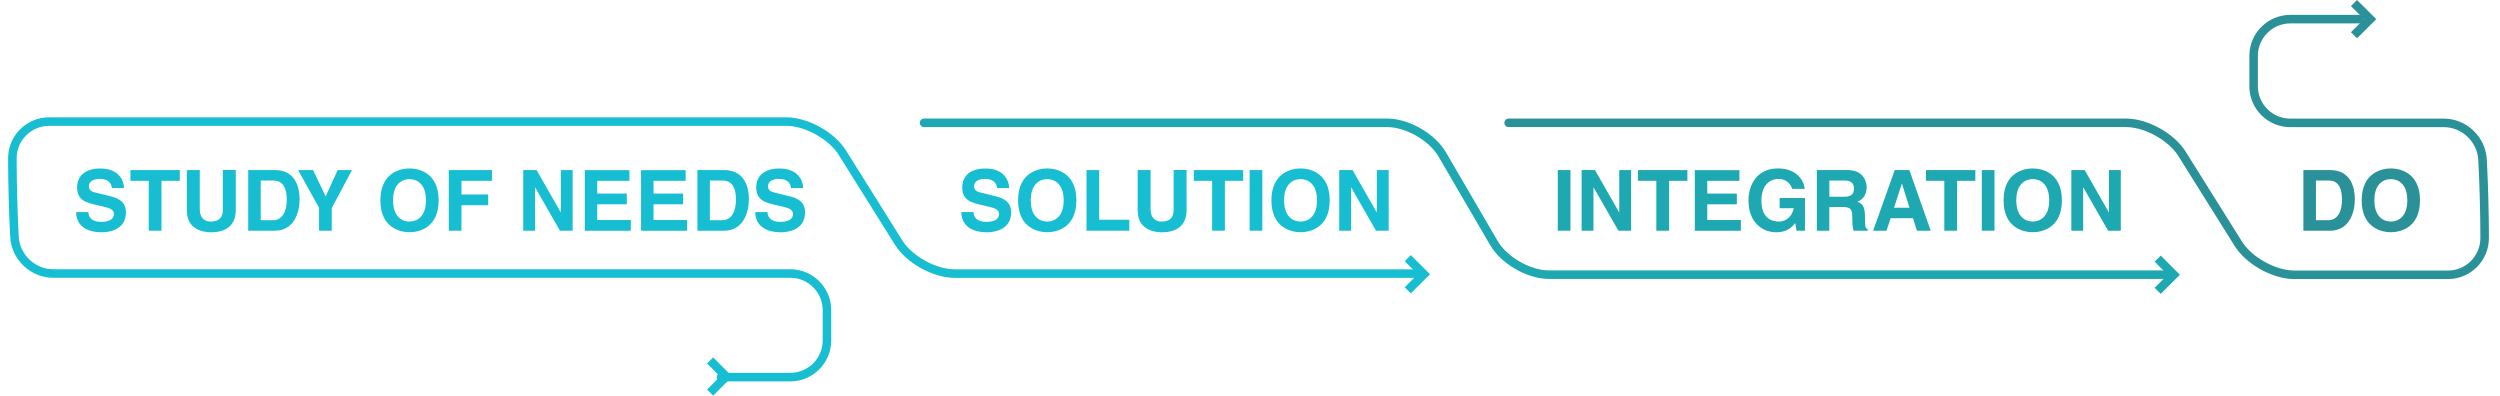
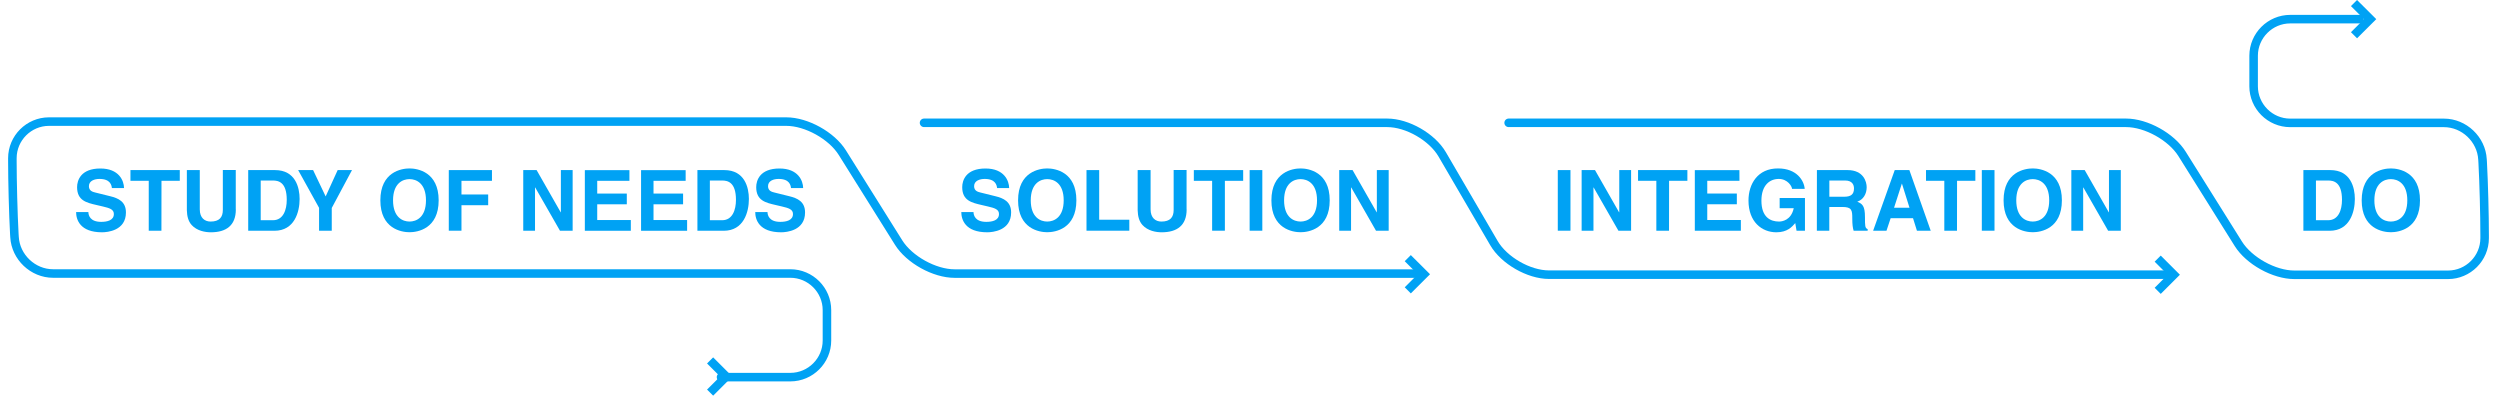
- <svg xmlns="http://www.w3.org/2000/svg" version="1.1" x="0px" y="0px" viewBox="0 0 4099.4 648.8" style="enable-background:new 0 0 4099.4 648.8;" xml:space="preserve">
+ <svg xmlns="http://www.w3.org/2000/svg" version="1.1" id="Layer_1" x="0px" y="0px" viewBox="-6141 3074.7 4099.4 648.8" style="enable-background:new -6141 3074.7 4099.4 648.8;" xml:space="preserve">
  <style type="text/css">
- 	.st0{fill:none;stroke:#2B9199;stroke-width:14;stroke-linecap:round;stroke-miterlimit:10;}
- 	.st1{fill:none;stroke:#17BED2;stroke-width:14;stroke-linecap:round;stroke-miterlimit:10;}
- 	.st2{fill:none;stroke:#1DA8B2;stroke-width:14;stroke-linecap:round;stroke-miterlimit:10;}
- 	.st3{fill:#17BED2;}
- 	.st4{fill:#1DA8B2;}
- 	.st5{fill:#2B9199;}
+ 	.st0{fill:none;stroke:#00A2F4;stroke-width:14;stroke-linecap:round;stroke-miterlimit:10;}
+ 	.st1{fill:#00A2F4;}
</style>
  <g id="background">
</g>
  <g id="object">
    <g>
      <g>
-         <path class="st0" d="M2473.8,201.4h1012.4c33,0,74.3,22.9,91.8,50.9l92.3,147.4c17.5,28,58.8,50.9,91.8,50.9h252.1     c33,0,60-27,60-60v-4.6c0-33-1.4-87-3.2-119.9l-0.3-4.7c-1.8-33-30.2-59.9-63.2-59.9h-252.1c-33,0-60-27-60-60V91.4     c0-33,27-60,60-60h113.7" />
+         <path class="st0" d="M-3667.2,3276.1h1012.4c33,0,74.3,22.9,91.8,50.9l92.3,147.4c17.5,28,58.8,50.9,91.8,50.9h252.1     c33,0,60-27,60-60v-4.6c0-33-1.4-87-3.2-119.9l-0.3-4.7c-1.8-33-30.2-59.9-63.2-59.9h-252.1c-33,0-60-27-60-60v-50.1     c0-33,27-60,60-60h113.7" />
      </g>
      <g>
-         <path class="st1" d="M2324.8,448.6h-759.5c-33,0-74.3-22.9-91.8-50.9l-92.3-147.4c-17.5-28-58.8-50.9-91.8-50.9H80.3     c-33,0-60,27-60,60v4.6c0,33,1.4,87,3.2,119.9l0.3,4.7c1.8,33,30.2,59.9,63.2,59.9h1209c33,0,60,27,60,60v49.9c0,33-27,60-60,60     h-113.7" />
+         <path class="st0" d="M-3816.2,3523.3h-759.5c-33,0-74.3-22.9-91.8-50.9l-92.3-147.4c-17.5-28-58.8-50.9-91.8-50.9h-1209.1     c-33,0-60,27-60,60v4.6c0,33,1.4,87,3.2,119.9l0.3,4.7c1.8,33,30.2,59.9,63.2,59.9h1209c33,0,60,27,60,60v49.9c0,33-27,60-60,60     h-113.7" />
      </g>
      <g>
-         <path class="st2" d="M1515.2,201.4h759.5c33,0,73.6,23.3,90.2,51.8l84.8,145.4c16.6,28.5,57.2,51.8,90.2,51.8h1012.4" />
+         <path class="st0" d="M-4625.8,3276.1h759.5c33,0,73.6,23.3,90.2,51.8l84.8,145.4c16.6,28.5,57.2,51.8,90.2,51.8h1012.4" />
      </g>
-       <polygon class="st3" points="2344.9,449.7 2313.4,481.1 2303.4,471.1 2324.8,449.7 2303.4,428.3 2313.4,418.3   " />
-       <polygon class="st3" points="1200.8,617.4 1169.4,648.8 1159.4,638.8 1180.8,617.4 1159.4,596 1169.4,586   " />
-       <polygon class="st4" points="3574.5,450.5 3543.1,481.9 3533.1,471.9 3554.5,450.5 3533.1,429.1 3543.1,419.1   " />
-       <polygon class="st5" points="3896.5,31.4 3865,62.8 3855,52.8 3876.4,31.4 3855,10 3865,0   " />
+       <polygon class="st1" points="-3796.1,3524.4 -3827.6,3555.8 -3837.6,3545.8 -3816.2,3524.4 -3837.6,3503 -3827.6,3493   " />
+       <polygon class="st1" points="-4940.2,3692.1 -4971.6,3723.5 -4981.6,3713.5 -4960.2,3692.1 -4981.6,3670.7 -4971.6,3660.7   " />
+       <polygon class="st1" points="-2566.5,3525.2 -2597.9,3556.6 -2607.9,3546.6 -2586.5,3525.2 -2607.9,3503.8 -2597.9,3493.8   " />
+       <polygon class="st1" points="-2244.5,3106.1 -2276,3137.5 -2286,3127.5 -2264.6,3106.1 -2286,3084.7 -2276,3074.7   " />
    </g>
    <g>
-       <path class="st3" d="M144.9,347.7c0.1,5.5,2.9,16.1,21,16.1c9.8,0,20.8-2.4,20.8-12.9c0-7.8-7.5-9.8-18-12.3l-10.7-2.5    c-16.1-3.7-31.6-7.3-31.6-29.2c0-11.1,6-30.6,38.2-30.6c30.5,0,38.6,19.9,38.8,32.1h-19.9c-0.6-4.4-2.2-15-20.4-15    c-7.9,0-17.3,2.9-17.3,11.9c0,7.8,6.4,9.4,10.5,10.4l24.2,6c13.6,3.3,26,8.9,26,26.7c0,29.9-30.5,32.5-39.2,32.5    c-36.3,0-42.5-20.9-42.5-33.2H144.9z" />
-       <path class="st3" d="M264.7,378.3h-20.8v-81.8h-30v-17.6h80.9v17.6h-30V378.3z" />
-       <path class="st3" d="M386.7,343.5c0,26.2-15.8,37.4-40.9,37.4c-9.1,0-22.7-2.2-31.6-12c-5.4-6.1-7.5-14.1-7.8-24.1v-65.9h21.2    v64.5c0,13.8,8,19.9,17.7,19.9c14.3,0,20.1-6.9,20.1-19v-65.5h21.2V343.5z" />
-       <path class="st3" d="M407,278.9h43.9c33.5,0,40.4,28.5,40.4,47.4c0,21.3-8.4,52.1-41.3,52.1H407V278.9z M427.4,361.1h20.2    c16.9,0,22.6-17,22.6-33.4c0-29.4-14-31.7-22.8-31.7h-19.9V361.1z" />
-       <path class="st3" d="M544,378.3h-20.8v-37.5l-34.3-61.9h24.5l20.6,43.2l19.7-43.2h23.5L544,341V378.3z" />
-       <path class="st3" d="M671.5,276.2c13.2,0,47.8,5.7,47.8,52.3c0,46.7-34.6,52.3-47.8,52.3s-47.8-5.7-47.8-52.3    C623.7,281.9,658.3,276.2,671.5,276.2z M671.5,363.3c11.2,0,27-6.9,27-34.8s-15.8-34.8-27-34.8s-27,6.9-27,34.8    S660.3,363.3,671.5,363.3z" />
-       <path class="st3" d="M756.7,378.3h-20.8v-99.4h70.8v17.6h-50v22.4h43.8v17.6h-43.8V378.3z" />
-       <path class="st3" d="M919.6,278.9H939v99.4h-20.8l-40.6-70.9h-0.3v70.9H858v-99.4h21.9l39.5,69.2h0.3V278.9z" />
-       <path class="st3" d="M1032.1,296.5h-52.8v20.9h48.5V335h-48.5v25.8h55.1v17.6H959v-99.4h73.1V296.5z" />
-       <path class="st3" d="M1124.4,296.5h-52.8v20.9h48.5V335h-48.5v25.8h55.1v17.6h-75.5v-99.4h73.1V296.5z" />
-       <path class="st3" d="M1143.7,278.9h43.9c33.5,0,40.4,28.5,40.4,47.4c0,21.3-8.4,52.1-41.3,52.1h-43.1V278.9z M1164,361.1h20.2    c16.9,0,22.6-17,22.6-33.4c0-29.4-14-31.7-22.8-31.7H1164V361.1z" />
-       <path class="st3" d="M1258.5,347.7c0.1,5.5,2.9,16.1,21,16.1c9.8,0,20.8-2.4,20.8-12.9c0-7.8-7.5-9.8-18-12.3l-10.7-2.5    c-16.1-3.7-31.6-7.3-31.6-29.2c0-11.1,6-30.6,38.2-30.6c30.5,0,38.6,19.9,38.8,32.1h-19.9c-0.6-4.4-2.2-15-20.4-15    c-7.9,0-17.3,2.9-17.3,11.9c0,7.8,6.4,9.4,10.5,10.4l24.2,6c13.6,3.3,26,8.9,26,26.7c0,29.9-30.5,32.5-39.2,32.5    c-36.3,0-42.5-20.9-42.5-33.2H1258.5z" />
+       <path class="st1" d="M-5996.1,3422.4c0.1,5.5,2.9,16.1,21,16.1c9.8,0,20.8-2.4,20.8-12.9c0-7.8-7.5-9.8-18-12.3l-10.7-2.5    c-16.1-3.7-31.6-7.3-31.6-29.2c0-11.1,6-30.6,38.2-30.6c30.5,0,38.6,19.9,38.8,32.1h-19.9c-0.6-4.4-2.2-15-20.4-15    c-7.9,0-17.3,2.9-17.3,11.9c0,7.8,6.4,9.4,10.5,10.4l24.2,6c13.6,3.3,26,8.9,26,26.7c0,29.9-30.5,32.5-39.2,32.5    c-36.3,0-42.5-20.9-42.5-33.2H-5996.1z" />
+       <path class="st1" d="M-5876.3,3453h-20.8v-81.8h-30v-17.6h80.9v17.6h-30L-5876.3,3453L-5876.3,3453z" />
+       <path class="st1" d="M-5754.3,3418.2c0,26.2-15.8,37.4-40.9,37.4c-9.1,0-22.7-2.2-31.6-12c-5.4-6.1-7.5-14.1-7.8-24.1v-65.9h21.2    v64.5c0,13.8,8,19.9,17.7,19.9c14.3,0,20.1-6.9,20.1-19v-65.5h21.2v64.7H-5754.3z" />
+       <path class="st1" d="M-5734,3353.6h43.9c33.5,0,40.4,28.5,40.4,47.4c0,21.3-8.4,52.1-41.3,52.1h-43V3353.6z M-5713.6,3435.8h20.2    c16.9,0,22.6-17,22.6-33.4c0-29.4-14-31.7-22.8-31.7h-19.9v65.1H-5713.6z" />
+       <path class="st1" d="M-5597,3453h-20.8v-37.5l-34.3-61.9h24.5l20.6,43.2l19.7-43.2h23.5l-33.2,62.1V3453z" />
+       <path class="st1" d="M-5469.5,3350.9c13.2,0,47.8,5.7,47.8,52.3c0,46.7-34.6,52.3-47.8,52.3s-47.8-5.7-47.8-52.3    S-5482.7,3350.9-5469.5,3350.9z M-5469.5,3438c11.2,0,27-6.9,27-34.8s-15.8-34.8-27-34.8s-27,6.9-27,34.8    S-5480.7,3438-5469.5,3438z" />
+       <path class="st1" d="M-5384.3,3453h-20.8v-99.4h70.8v17.6h-50v22.4h43.8v17.6h-43.8V3453z" />
+       <path class="st1" d="M-5221.4,3353.6h19.4v99.4h-20.8l-40.6-70.9h-0.3v70.9h-19.3v-99.4h21.9l39.5,69.2h0.3v-69.2H-5221.4z" />
+       <path class="st1" d="M-5108.9,3371.2h-52.8v20.9h48.5v17.6h-48.5v25.8h55.1v17.6h-75.4v-99.4h73.1V3371.2z" />
+       <path class="st1" d="M-5016.6,3371.2h-52.8v20.9h48.5v17.6h-48.5v25.8h55.1v17.6h-75.5v-99.4h73.1v17.5H-5016.6z" />
+       <path class="st1" d="M-4997.3,3353.6h43.9c33.5,0,40.4,28.5,40.4,47.4c0,21.3-8.4,52.1-41.3,52.1h-43.1v-99.5H-4997.3z     M-4977,3435.8h20.2c16.9,0,22.6-17,22.6-33.4c0-29.4-14-31.7-22.8-31.7h-20V3435.8z" />
+       <path class="st1" d="M-4882.5,3422.4c0.1,5.5,2.9,16.1,21,16.1c9.8,0,20.8-2.4,20.8-12.9c0-7.8-7.5-9.8-18-12.3l-10.7-2.5    c-16.1-3.7-31.6-7.3-31.6-29.2c0-11.1,6-30.6,38.2-30.6c30.5,0,38.6,19.9,38.8,32.1h-19.9c-0.6-4.4-2.2-15-20.4-15    c-7.9,0-17.3,2.9-17.3,11.9c0,7.8,6.4,9.4,10.5,10.4l24.2,6c13.6,3.3,26,8.9,26,26.7c0,29.9-30.5,32.5-39.2,32.5    c-36.3,0-42.5-20.9-42.5-33.2H-4882.5z" />
    </g>
    <g>
-       <path class="st3" d="M1596.3,347.7c0.1,5.5,2.9,16.1,21,16.1c9.8,0,20.8-2.4,20.8-12.9c0-7.8-7.5-9.8-18-12.3l-10.7-2.5    c-16.1-3.7-31.6-7.3-31.6-29.2c0-11.1,6-30.6,38.2-30.6c30.5,0,38.6,19.9,38.8,32.1H1635c-0.6-4.4-2.2-15-20.4-15    c-7.9,0-17.3,2.9-17.3,11.9c0,7.8,6.4,9.4,10.5,10.4l24.2,6c13.6,3.3,26,8.9,26,26.7c0,29.9-30.5,32.5-39.2,32.5    c-36.3,0-42.5-20.9-42.5-33.2H1596.3z" />
-       <path class="st3" d="M1717.2,276.2c13.2,0,47.8,5.7,47.8,52.3c0,46.7-34.6,52.3-47.8,52.3s-47.8-5.7-47.8-52.3    C1669.4,281.9,1704.1,276.2,1717.2,276.2z M1717.2,363.3c11.2,0,27-6.9,27-34.8s-15.8-34.8-27-34.8s-27,6.9-27,34.8    S1706,363.3,1717.2,363.3z" />
-       <path class="st3" d="M1802.4,360.3h49.4v18h-70.2v-99.4h20.8V360.3z" />
-       <path class="st3" d="M1945.8,343.5c0,26.2-15.8,37.4-40.9,37.4c-9.1,0-22.7-2.2-31.6-12c-5.4-6.1-7.5-14.1-7.8-24.1v-65.9h21.2    v64.5c0,13.8,8,19.9,17.7,19.9c14.3,0,20.1-6.9,20.1-19v-65.5h21.2V343.5z" />
-       <path class="st3" d="M2008.4,378.3h-20.8v-81.8h-30v-17.6h80.9v17.6h-30V378.3z" />
-       <path class="st3" d="M2069.9,378.3h-20.8v-99.4h20.8V378.3z" />
-       <path class="st3" d="M2132.6,276.2c13.2,0,47.8,5.7,47.8,52.3c0,46.7-34.6,52.3-47.8,52.3s-47.8-5.7-47.8-52.3    C2084.9,281.9,2119.5,276.2,2132.6,276.2z M2132.6,363.3c11.2,0,27-6.9,27-34.8s-15.8-34.8-27-34.8s-27,6.9-27,34.8    S2121.4,363.3,2132.6,363.3z" />
-       <path class="st3" d="M2257.7,278.9h19.4v99.4h-20.8l-40.6-70.9h-0.3v70.9h-19.4v-99.4h21.9l39.5,69.2h0.3V278.9z" />
+       <path class="st1" d="M-4544.7,3422.4c0.1,5.5,2.9,16.1,21,16.1c9.8,0,20.8-2.4,20.8-12.9c0-7.8-7.5-9.8-18-12.3l-10.7-2.5    c-16.1-3.7-31.6-7.3-31.6-29.2c0-11.1,6-30.6,38.2-30.6c30.5,0,38.6,19.9,38.8,32.1h-19.8c-0.6-4.4-2.2-15-20.4-15    c-7.9,0-17.3,2.9-17.3,11.9c0,7.8,6.4,9.4,10.5,10.4l24.2,6c13.6,3.3,26,8.9,26,26.7c0,29.9-30.5,32.5-39.2,32.5    c-36.3,0-42.5-20.9-42.5-33.2H-4544.7z" />
+       <path class="st1" d="M-4423.8,3350.9c13.2,0,47.8,5.7,47.8,52.3c0,46.7-34.6,52.3-47.8,52.3c-13.2,0-47.8-5.7-47.8-52.3    S-4436.9,3350.9-4423.8,3350.9z M-4423.8,3438c11.2,0,27-6.9,27-34.8s-15.8-34.8-27-34.8c-11.2,0-27,6.9-27,34.8    S-4435,3438-4423.8,3438z" />
+       <path class="st1" d="M-4338.6,3435h49.4v18h-70.2v-99.4h20.8L-4338.6,3435L-4338.6,3435z" />
+       <path class="st1" d="M-4195.2,3418.2c0,26.2-15.8,37.4-40.9,37.4c-9.1,0-22.7-2.2-31.6-12c-5.4-6.1-7.5-14.1-7.8-24.1v-65.9h21.2    v64.5c0,13.8,8,19.9,17.7,19.9c14.3,0,20.1-6.9,20.1-19v-65.5h21.2v64.7H-4195.2z" />
+       <path class="st1" d="M-4132.6,3453h-20.8v-81.8h-30v-17.6h80.9v17.6h-30v81.8H-4132.6z" />
+       <path class="st1" d="M-4071.1,3453h-20.8v-99.4h20.8V3453z" />
+       <path class="st1" d="M-4008.4,3350.9c13.2,0,47.8,5.7,47.8,52.3c0,46.7-34.6,52.3-47.8,52.3s-47.8-5.7-47.8-52.3    C-4056.1,3356.6-4021.5,3350.9-4008.4,3350.9z M-4008.4,3438c11.2,0,27-6.9,27-34.8s-15.8-34.8-27-34.8s-27,6.9-27,34.8    S-4019.6,3438-4008.4,3438z" />
+       <path class="st1" d="M-3883.3,3353.6h19.4v99.4h-20.8l-40.6-70.9h-0.3v70.9h-19.4v-99.4h21.9l39.5,69.2h0.3L-3883.3,3353.6    L-3883.3,3353.6z" />
    </g>
    <g>
-       <path class="st4" d="M2575.2,378.3h-20.8v-99.4h20.8V378.3z" />
-       <path class="st4" d="M2655.2,278.9h19.4v99.4h-20.8l-40.6-70.9h-0.3v70.9h-19.4v-99.4h21.9l39.5,69.2h0.3V278.9z" />
-       <path class="st4" d="M2736.8,378.3H2716v-81.8h-30v-17.6h80.9v17.6h-30V378.3z" />
-       <path class="st4" d="M2852.3,296.5h-52.8v20.9h48.5V335h-48.5v25.8h55.1v17.6h-75.5v-99.4h73.1V296.5z" />
-       <path class="st4" d="M2918.2,324.7h41.5v53.6h-13.8l-2.1-12.5c-5.3,6.1-12.9,15.1-31,15.1c-24,0-45.7-17.2-45.7-52.1    c0-27.1,15.1-52.8,48.6-52.6c30.5,0,42.5,19.8,43.6,33.5h-20.8c0-3.9-7.1-16.3-21.7-16.3c-14.8,0-28.5,10.2-28.5,35.7    c0,27.1,14.8,34.2,28.9,34.2c4.6,0,19.8-1.8,24.1-21.9h-23.1V324.7z" />
-       <path class="st4" d="M2979.3,278.9h50.3c26.4,0,31.3,19.5,31.3,28.1c0,10.9-5.5,20.4-15.4,23.7c8.2,3.6,12.6,6.6,12.6,25.2    c0,14.5,0,18.1,4.4,19.8v2.6h-23c-1.4-4.7-2.2-9.8-2.2-20.1c0-13.6-0.8-18.8-16.2-18.8h-21.5v38.9h-20.4V278.9z M3024,322.6    c10.8,0,16.1-3.7,16.1-13.6c0-5.3-2.4-13-14.5-13h-25.9v26.6H3024z" />
-       <path class="st4" d="M3093.4,378.3h-21.9l35.4-99.4h24l35,99.4h-22.6l-6.4-20.5h-36.7L3093.4,378.3z M3105.8,340.6h25.3    l-12.3-39.3h-0.3L3105.8,340.6z" />
-       <path class="st4" d="M3209,378.3h-20.8v-81.8h-30v-17.6h80.9v17.6h-30V378.3z" />
-       <path class="st4" d="M3270.5,378.3h-20.8v-99.4h20.8V378.3z" />
-       <path class="st4" d="M3333.2,276.2c13.2,0,47.8,5.7,47.8,52.3c0,46.7-34.6,52.3-47.8,52.3s-47.8-5.7-47.8-52.3    C3285.4,281.9,3320,276.2,3333.2,276.2z M3333.2,363.3c11.2,0,27-6.9,27-34.8s-15.8-34.8-27-34.8s-27,6.9-27,34.8    S3322,363.3,3333.2,363.3z" />
-       <path class="st4" d="M3458.2,278.9h19.4v99.4h-20.8l-40.6-70.9h-0.3v70.9h-19.4v-99.4h21.9l39.5,69.2h0.3V278.9z" />
+       <path class="st1" d="M-3565.8,3453h-20.8v-99.4h20.8V3453z" />
+       <path class="st1" d="M-3485.8,3353.6h19.4v99.4h-20.8l-40.6-70.9h-0.3v70.9h-19.4v-99.4h21.9l39.5,69.2h0.3L-3485.8,3353.6    L-3485.8,3353.6z" />
+       <path class="st1" d="M-3404.2,3453h-20.8v-81.8h-30v-17.6h80.9v17.6h-30L-3404.2,3453L-3404.2,3453z" />
+       <path class="st1" d="M-3288.7,3371.2h-52.8v20.9h48.5v17.6h-48.5v25.8h55.1v17.6h-75.5v-99.4h73.1L-3288.7,3371.2L-3288.7,3371.2z    " />
+       <path class="st1" d="M-3222.8,3399.4h41.5v53.6h-13.8l-2.1-12.5c-5.3,6.1-12.9,15.1-31,15.1c-24,0-45.7-17.2-45.7-52.1    c0-27.1,15.1-52.8,48.6-52.6c30.5,0,42.5,19.8,43.6,33.5h-20.8c0-3.9-7.1-16.3-21.7-16.3c-14.8,0-28.5,10.2-28.5,35.7    c0,27.1,14.8,34.2,28.9,34.2c4.6,0,19.8-1.8,24.1-21.9h-23.1V3399.4z" />
+       <path class="st1" d="M-3161.7,3353.6h50.3c26.4,0,31.3,19.5,31.3,28.1c0,10.9-5.5,20.4-15.4,23.7c8.2,3.6,12.6,6.6,12.6,25.2    c0,14.5,0,18.1,4.4,19.8v2.6h-23c-1.4-4.7-2.2-9.8-2.2-20.1c0-13.6-0.8-18.8-16.2-18.8h-21.5v38.9h-20.4L-3161.7,3353.6    L-3161.7,3353.6z M-3117,3397.3c10.8,0,16.1-3.7,16.1-13.6c0-5.3-2.4-13-14.5-13h-25.9v26.6H-3117z" />
+       <path class="st1" d="M-3047.6,3453h-21.9l35.4-99.4h24l35,99.4h-22.6l-6.4-20.5h-36.7L-3047.6,3453z M-3035.2,3415.3h25.3    l-12.3-39.3h-0.3L-3035.2,3415.3z" />
+       <path class="st1" d="M-2932,3453h-20.8v-81.8h-30v-17.6h80.9v17.6h-30L-2932,3453L-2932,3453z" />
+       <path class="st1" d="M-2870.5,3453h-20.8v-99.4h20.8V3453z" />
+       <path class="st1" d="M-2807.8,3350.9c13.2,0,47.8,5.7,47.8,52.3c0,46.7-34.6,52.3-47.8,52.3s-47.8-5.7-47.8-52.3    S-2821,3350.9-2807.8,3350.9z M-2807.8,3438c11.2,0,27-6.9,27-34.8s-15.8-34.8-27-34.8s-27,6.9-27,34.8S-2819,3438-2807.8,3438z" />
+       <path class="st1" d="M-2682.8,3353.6h19.4v99.4h-20.8l-40.6-70.9h-0.3v70.9h-19.4v-99.4h21.9l39.5,69.2h0.3L-2682.8,3353.6    L-2682.8,3353.6z" />
    </g>
    <g>
-       <path class="st5" d="M3777.1,278.9h43.9c33.5,0,40.4,28.5,40.4,47.4c0,21.3-8.4,52.1-41.3,52.1h-43.1V278.9z M3797.5,361.1h20.2    c16.9,0,22.6-17,22.6-33.4c0-29.4-14-31.7-22.8-31.7h-19.9V361.1z" />
-       <path class="st5" d="M3920.4,276.2c13.2,0,47.8,5.7,47.8,52.3c0,46.7-34.6,52.3-47.8,52.3s-47.8-5.7-47.8-52.3    C3872.7,281.9,3907.3,276.2,3920.4,276.2z M3920.4,363.3c11.2,0,27-6.9,27-34.8s-15.8-34.8-27-34.8s-27,6.9-27,34.8    S3909.2,363.3,3920.4,363.3z" />
+       <path class="st1" d="M-2363.9,3353.6h43.9c33.5,0,40.4,28.5,40.4,47.4c0,21.3-8.4,52.1-41.3,52.1h-43.1v-99.5H-2363.9z     M-2343.5,3435.8h20.2c16.9,0,22.6-17,22.6-33.4c0-29.4-14-31.7-22.8-31.7h-19.9v65.1H-2343.5z" />
+       <path class="st1" d="M-2220.6,3350.9c13.2,0,47.8,5.7,47.8,52.3c0,46.7-34.6,52.3-47.8,52.3s-47.8-5.7-47.8-52.3    C-2268.3,3356.6-2233.7,3350.9-2220.6,3350.9z M-2220.6,3438c11.2,0,27-6.9,27-34.8s-15.8-34.8-27-34.8s-27,6.9-27,34.8    S-2231.8,3438-2220.6,3438z" />
    </g>
  </g>
</svg>
